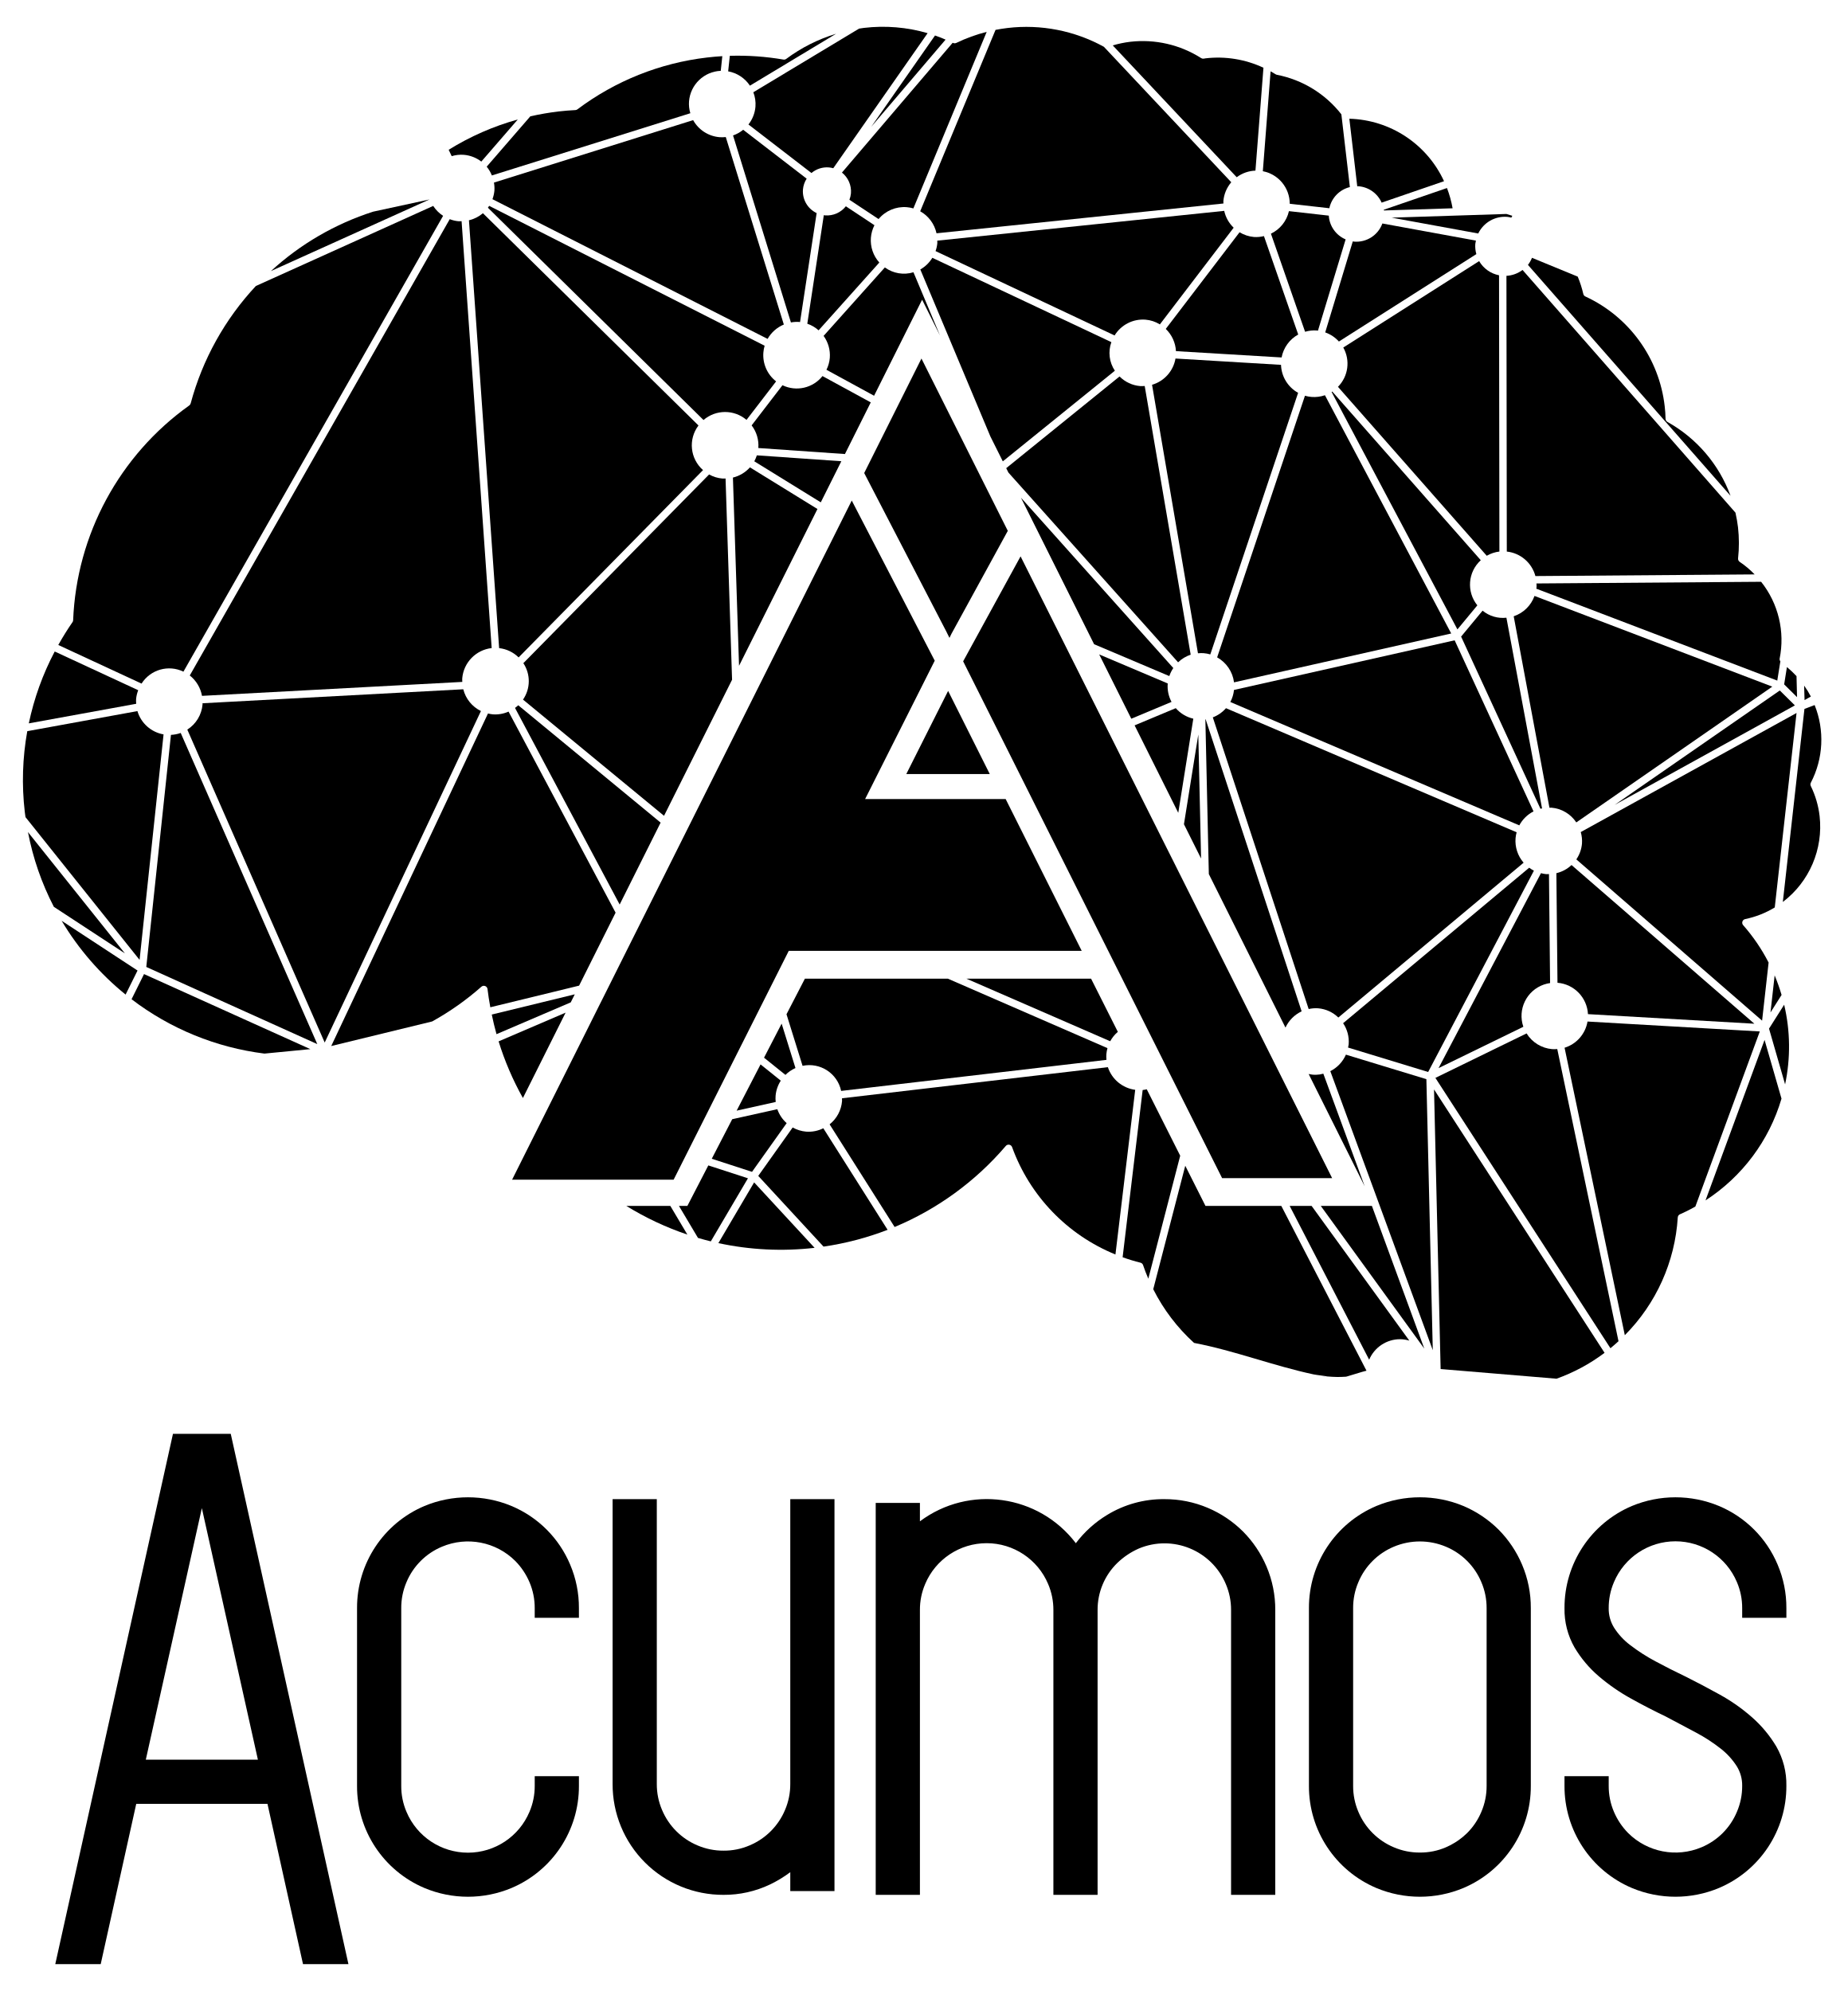
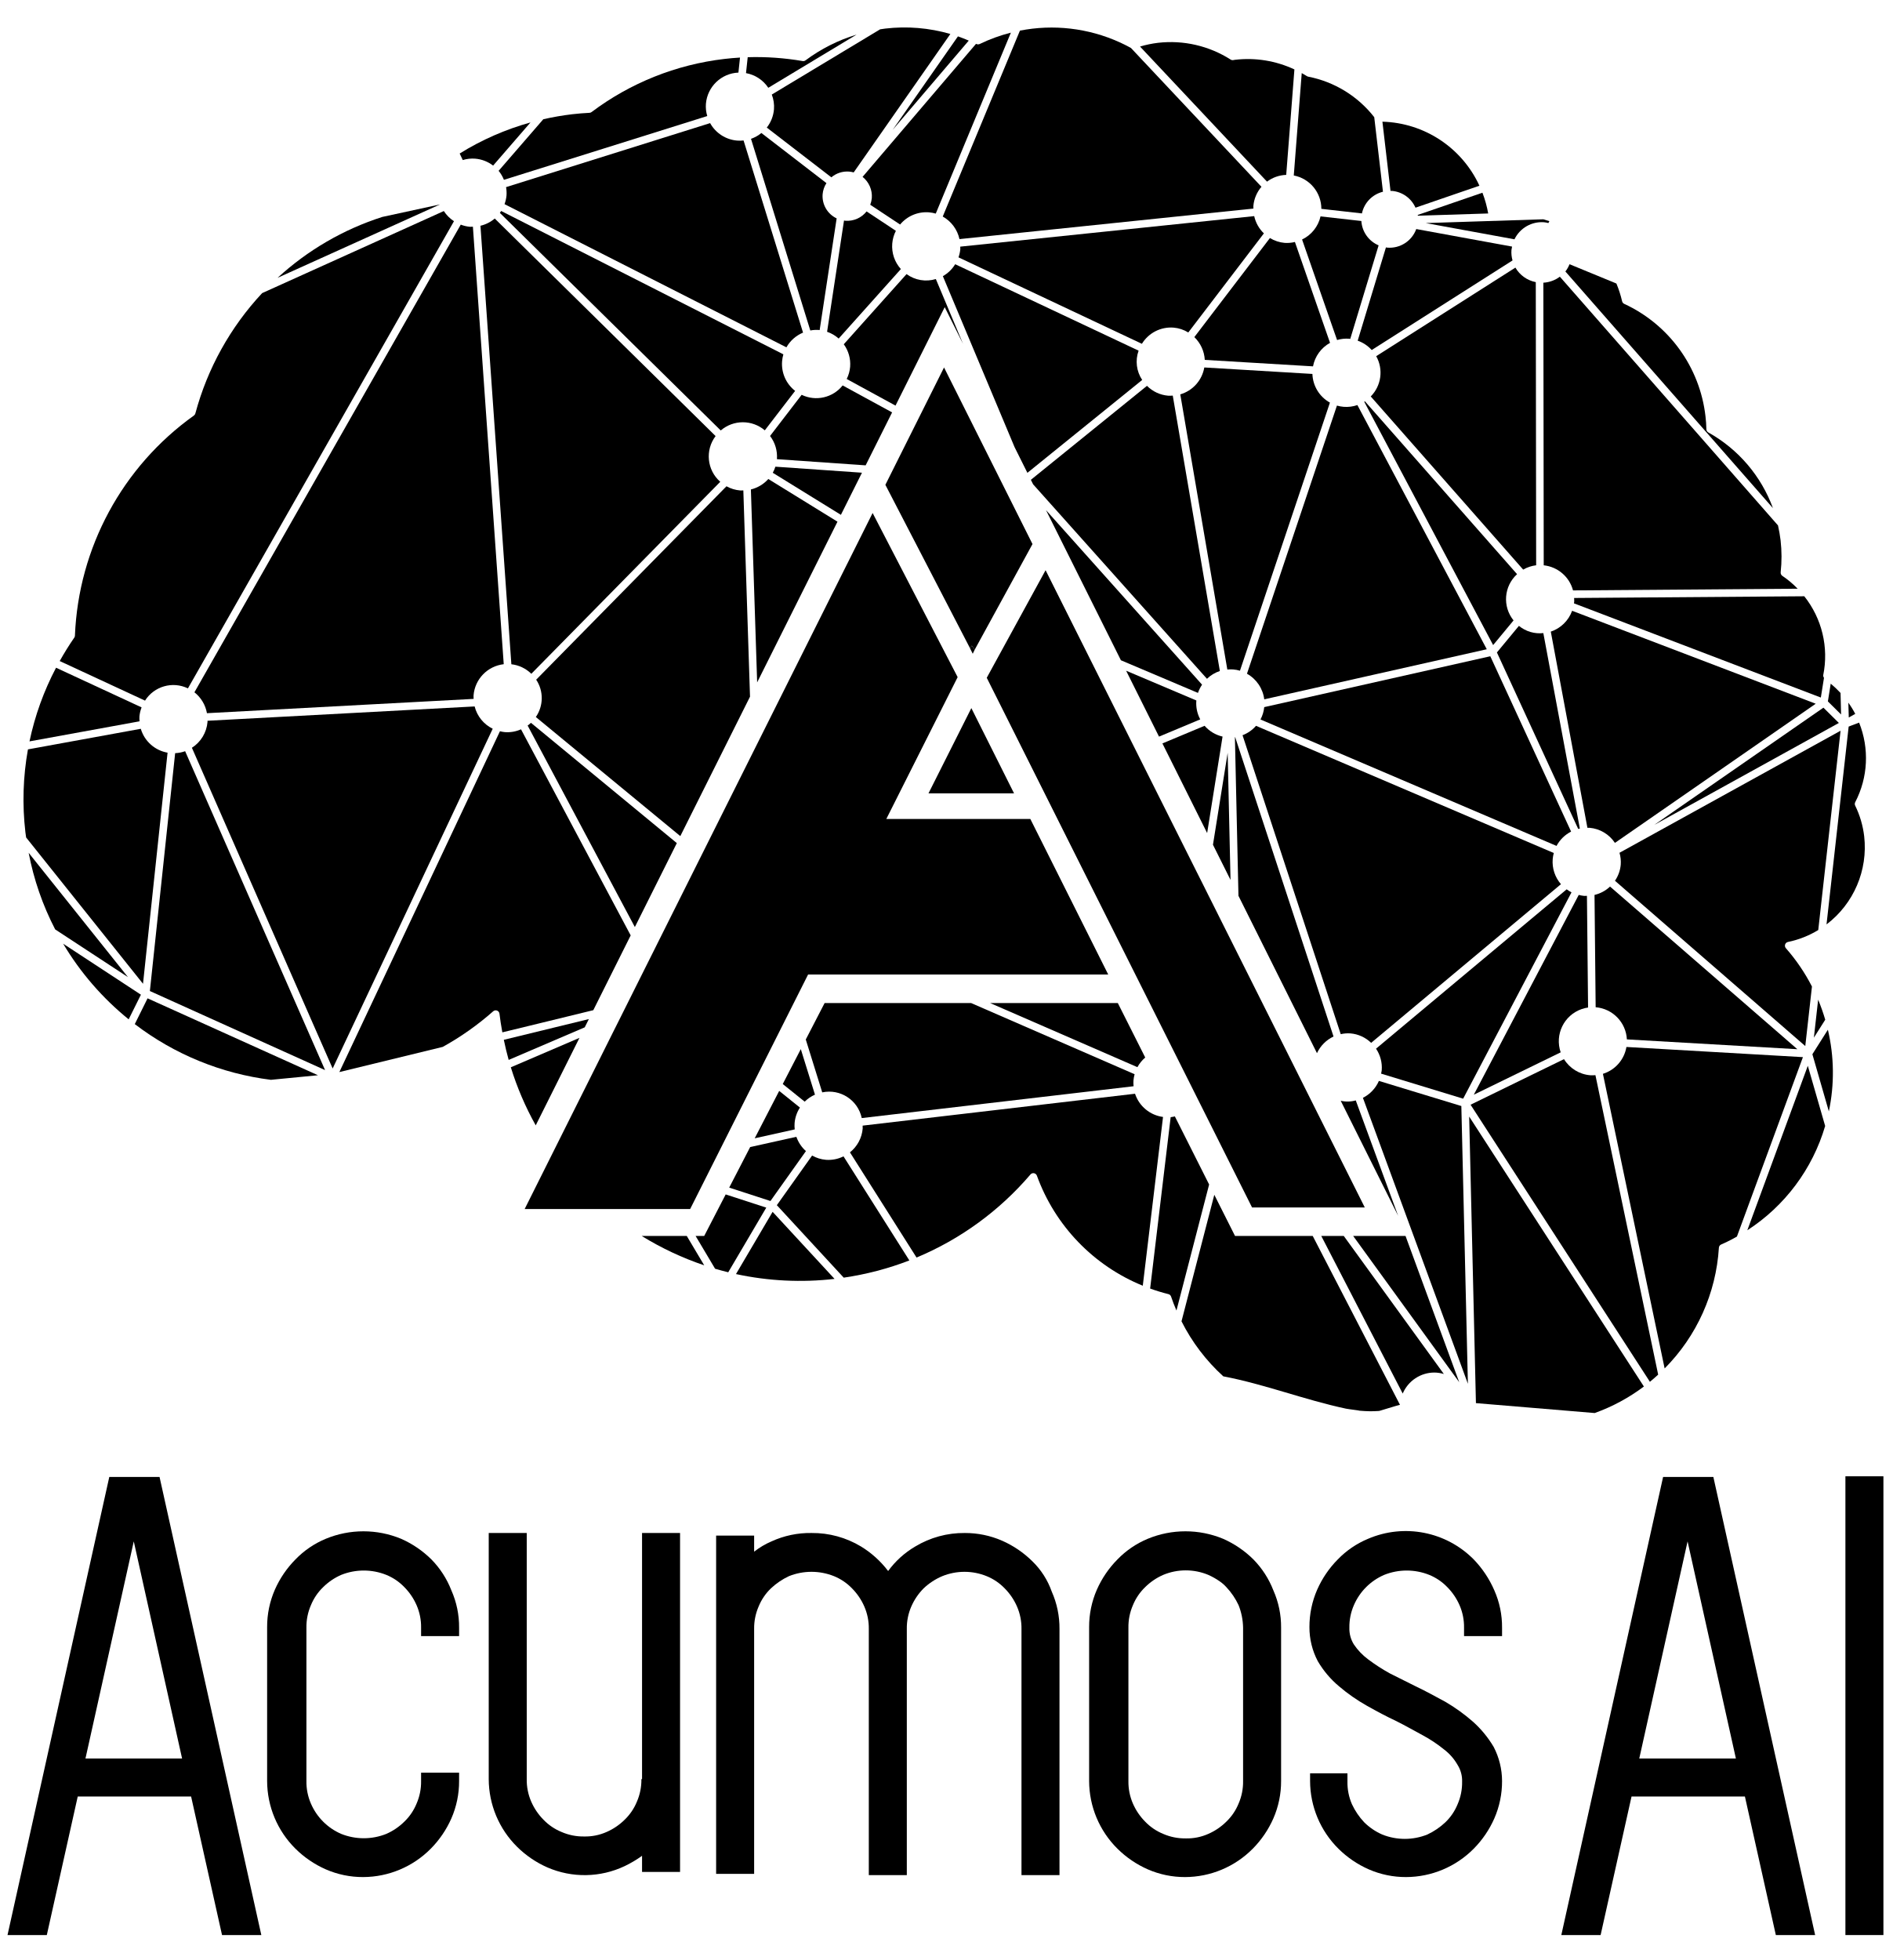
- <svg xmlns="http://www.w3.org/2000/svg" xmlns:xlink="http://www.w3.org/1999/xlink" id="Layer_1" data-name="Layer 1" viewBox="0 0 504 543.198">
+ <svg xmlns="http://www.w3.org/2000/svg" id="Layer_1" data-name="Layer 1" viewBox="0 0 504 521.75">
  <defs>
-     <style>.cls-1{fill:none;}.cls-2{fill:url(#linear-gradient);}.cls-3{fill:url(#linear-gradient-2);}</style>
-     <linearGradient id="linear-gradient" x1="92.374" y1="38.74" x2="541.959" y2="205.099" gradientTransform="matrix(1, 0, 0, -1, 0, 513.7006)" gradientUnits="userSpaceOnUse">
-       <stop offset="0" stop-color="#65318f" />
-       <stop offset="0.211" stop-color="#633592" />
-       <stop offset="0.436" stop-color="#5c4299" />
-       <stop offset="0.666" stop-color="#5257a6" />
-       <stop offset="0.814" stop-color="#4969b1" />
-     </linearGradient>
-     <linearGradient id="linear-gradient-2" x1="97.89" y1="23.833" x2="547.474" y2="190.193" xlink:href="#linear-gradient" />
+     <style>.cls-1{fill:none;}</style>
  </defs>
-   <path class="cls-1" d="M400.076,500.215a18.025,18.025,0,0,1-2.215,1.841A18.032,18.032,0,0,0,400.076,500.215Z" />
-   <polygon class="cls-1" points="39.894 479.542 39.774 480.082 70.348 480.082 70.228 479.542 39.894 479.542" />
-   <path class="cls-1" d="M387.307,505.423h0a17.514,17.514,0,0,0,7.104-1.433,17.987,17.987,0,0,0,2.501-1.31,17.992,17.992,0,0,1-2.501,1.31A17.514,17.514,0,0,1,387.307,505.423Z" />
-   <path class="cls-1" d="M400.197,425.86a17.986,17.986,0,0,1,3.879,5.786,17.787,17.787,0,0,1,1.436,7.105v48.466a17.747,17.747,0,0,1-1.436,7.104,18.033,18.033,0,0,1-3.881,5.786,18.031,18.031,0,0,0,3.881-5.786,17.747,17.747,0,0,0,1.436-7.104V438.752a17.787,17.787,0,0,0-1.436-7.105A17.986,17.986,0,0,0,400.197,425.86Z" />
-   <path d="M55.924,391.192H47.18L15.079,535.862H27.471l9.692-43.723H72.96l9.692,43.723H95.043L62.942,391.192Zm-16.15,88.89.12-.54,15.166-68.083L70.228,479.542l.12.54Z" />
-   <path d="M145.858,487.217a17.779,17.779,0,0,1-1.433,7.104,18.196,18.196,0,0,1-33.544.001,17.784,17.784,0,0,1-1.432-7.105V438.752a17.8,17.8,0,0,1,1.431-7.101,18.029,18.029,0,0,1,9.669-9.668,18.277,18.277,0,0,1,19.993,3.88,18.604,18.604,0,0,1,3.881,5.784,17.819,17.819,0,0,1,1.434,7.105V441.377h12.057v-2.625a29.922,29.922,0,0,0-2.378-11.861,29.874,29.874,0,0,0-16.024-16.023,30.918,30.918,0,0,0-23.719,0,30.131,30.131,0,0,0-18.401,27.884v48.466a30.127,30.127,0,0,0,18.4,27.884,30.743,30.743,0,0,0,23.723,0,30.127,30.127,0,0,0,18.4-27.884V484.592H145.858Z" />
-   <path d="M215.568,486.702a17.781,17.781,0,0,1-1.433,7.104,18.043,18.043,0,0,1-9.667,9.669,17.537,17.537,0,0,1-7.105,1.433,17.739,17.739,0,0,1-7.103-1.432,18.048,18.048,0,0,1-9.669-9.669,17.785,17.785,0,0,1-1.432-7.105V409.006H167.102v77.696A30.141,30.141,0,0,0,197.363,516.966a29.112,29.112,0,0,0,12.689-2.838,33.116,33.116,0,0,0,5.516-3.346v5.15h12.057V409.006H215.568Z" />
-   <path d="M339.047,417.819a30.395,30.395,0,0,0-9.588-6.435,29.983,29.983,0,0,0-11.86-2.377,29.4,29.4,0,0,0-15.603,4.306,30.407,30.407,0,0,0-8.533,7.715,30.497,30.497,0,0,0-42.533-5.971V410.038H238.872V516.965h12.058V439.268a17.782,17.782,0,0,1,1.431-7.104,18.193,18.193,0,0,1,33.541-.003,17.84,17.84,0,0,1,1.436,7.107v77.697h12.057V439.268a17.799,17.799,0,0,1,5.389-12.86,20.129,20.129,0,0,1,5.84-3.921,18.144,18.144,0,0,1,23.745,9.675,17.787,17.787,0,0,1,1.436,7.105v77.697H347.861V439.268a29.891,29.891,0,0,0-2.379-11.861A30.317,30.317,0,0,0,339.047,417.819Z" />
-   <path d="M408.757,417.301a30.459,30.459,0,0,0-9.591-6.434,30.918,30.918,0,0,0-23.719,0,30.14,30.14,0,0,0-18.402,27.884v48.466a30.134,30.134,0,0,0,18.4,27.884,30.747,30.747,0,0,0,23.724,0,30.131,30.131,0,0,0,18.4-27.884V438.752a29.892,29.892,0,0,0-2.379-11.861A30.46,30.46,0,0,0,408.757,417.301Zm-3.246,21.451v48.465a17.747,17.747,0,0,1-1.436,7.104,18.031,18.031,0,0,1-3.881,5.786c-.038.038-.08.07-.118.108a18.032,18.032,0,0,1-2.215,1.841c-.309.219-.627.425-.951.625a17.987,17.987,0,0,1-2.501,1.31,17.514,17.514,0,0,1-7.104,1.433h0a17.712,17.712,0,0,1-7.104-1.433,18.055,18.055,0,0,1-9.668-9.668,17.773,17.773,0,0,1-1.433-7.105V438.752a17.81,17.81,0,0,1,1.431-7.101,18.012,18.012,0,0,1,9.67-9.669,18.324,18.324,0,0,1,14.208,0,17.989,17.989,0,0,1,9.665,9.665,17.787,17.787,0,0,1,1.436,7.105Z" />
-   <path d="M484.54,476.502a33.32,33.32,0,0,0-6.601-7.951,49.463,49.463,0,0,0-8.824-6.214c-3.102-1.72-6.222-3.367-9.273-4.895l-.049-.023c-2.846-1.356-5.617-2.76-8.237-4.17a49.843,49.843,0,0,1-6.855-4.405,18.293,18.293,0,0,1-4.427-4.777,9.751,9.751,0,0,1-1.461-5.316,17.794,17.794,0,0,1,1.433-7.104,18.195,18.195,0,0,1,33.541-.003,17.8,17.8,0,0,1,1.436,7.107v2.625h12.057v-2.625a29.911,29.911,0,0,0-2.382-11.86,29.882,29.882,0,0,0-16.023-16.026,30.947,30.947,0,0,0-23.717.001,30.14,30.14,0,0,0-18.402,27.884,20.799,20.799,0,0,0,2.736,10.719,31.568,31.568,0,0,0,6.632,7.874,52.768,52.768,0,0,0,8.791,6.079c3.156,1.755,6.36,3.411,9.437,4.875q4.315,2.267,8.329,4.424a44.831,44.831,0,0,1,6.719,4.378,19.207,19.207,0,0,1,4.361,4.801,9.819,9.819,0,0,1,1.461,5.317,17.747,17.747,0,0,1-1.436,7.104,17.983,17.983,0,0,1-9.665,9.668,18.291,18.291,0,0,1-19.994-3.876,18.584,18.584,0,0,1-3.881-5.79,17.774,17.774,0,0,1-1.433-7.105v-2.625H426.754V487.216a30.14,30.14,0,0,0,18.4,27.884,30.746,30.746,0,0,0,23.724,0A30.147,30.147,0,0,0,487.278,487.216,20.789,20.789,0,0,0,484.54,476.502Z" />
-   <path class="cls-2" d="M362.015,375.529c-.541-.038-1.084-.045-1.626-.086A13.638,13.638,0,0,0,362.015,375.529Z" />
-   <polygon class="cls-3" points="418.258 375.621 424.586 376.149 392.966 373.511 418.258 375.621" />
+   <polygon class="cls-1" points="22.754 468.114 48.481 468.114 48.367 467.599 22.868 467.599 22.754 468.114" />
+   <path class="cls-1" d="M326.511,422.49a10.097,10.097,0,0,0-1.8-1.567,8.957,8.957,0,0,1,1.628,1.567,15.838,15.838,0,0,1,3.259,4.802,14.449,14.449,0,0,1,1.201,6.003V474.117a14.449,14.449,0,0,1-1.201,6.003,15.839,15.839,0,0,1-3.259,4.802,15.026,15.026,0,0,1-10.718,4.456c.028 0.0.056.004.084.004a13.921,13.921,0,0,0,6.003-1.201,15.84,15.84,0,0,0,4.802-3.259,13.98,13.98,0,0,0,3.259-4.802,14.45,14.45,0,0,0,1.201-6.003V433.296a17.011,17.011,0,0,0-1.201-6.003A18.273,18.273,0,0,0,326.511,422.49Z" />
+   <polygon class="cls-1" points="436.454 468.114 462.182 468.114 449.318 410.312 436.454 468.114" />
  <polygon points="313.765 282.308 315.581 285.932 317.052 288.87 317.868 290.501 321.683 298.112 326.47 307.671 333.358 321.421 336.441 321.421 338.587 321.421 351.701 321.421 353.553 321.421 363.37 321.421 358.413 311.521 350.62 295.97 348.951 292.634 345.945 286.632 342.235 279.222 324.906 244.647 323.02 240.874 321.629 238.105 320.295 235.431 318.351 231.565 278.387 151.789 264.595 177 262.724 180.425 262.852 180.684 264.019 183.019 265.225 185.417 278.132 211.182 279.734 214.383 281.064 217.037 281.339 217.584 281.841 218.591 302.08 258.987 303.03 260.88 303.682 262.188 304.363 263.54 305.288 265.389 313.765 282.308" />
-   <polygon points="258.992 174.03 259.523 172.933 274.902 144.827 272.689 140.414 269.411 133.871 251.35 97.819 249.626 101.269 247.768 104.982 247.352 105.813 246.332 107.857 239.367 121.783 235.731 129.058 258.244 172.511 258.238 172.52 258.992 174.03" />
+   <polygon points="272.689 140.414 269.411 133.871 251.35 97.819 249.626 101.269 247.768 104.982 247.352 105.813 246.332 107.857 239.367 121.783 235.731 129.058 258.244 172.511 258.756 171.877 259.523 172.933 274.902 144.827 272.689 140.414" />
+   <polygon points="258.244 172.511 258.238 172.52 258.992 174.03 259.523 172.933 259.405 173.15 259.523 172.933 258.756 171.877 258.244 172.511" />
  <path d="M37.154,192.011a8.254,8.254,0,0,1-.03-1.293,8.767,8.767,0,0,1,.575-2.411L14.924,177.747a75.162,75.162,0,0,0-7.068,19.607L29.875,193.341Z" />
-   <path d="M34.07,260.108,8.537,228.156l-.907-1.141a74.841,74.841,0,0,0,7.06,20.393l3.129,2.049Z" />
-   <path d="M16.813,251.21a75.917,75.917,0,0,0,17.446,20.137l.968-1.95,2.29-4.611Z" />
-   <polygon points="269.987 211.185 258.622 188.497 247.212 211.185 269.987 211.185" />
-   <path d="M420.632,220.56l-9.721-52.031A8.703,8.703,0,0,1,404.411,166.606l-5.858,7.074,13.069,28.369,8.571,18.602C420.337,220.621,420.481,220.59,420.632,220.56Z" />
+   <path d="M8.537,228.156l-.907-1.141a74.841,74.841,0,0,0,7.06,20.393l3.129,2.049,16.251,10.651Z" />
+   <path d="M34.259,271.347l.968-1.95,2.29-4.611L16.813,251.21A75.917,75.917,0,0,0,34.259,271.347Z" />
+   <polygon points="247.212 211.185 269.987 211.185 258.622 188.497 247.212 211.185" />
+   <path d="M404.411,166.606l-5.858,7.074,13.069,28.369,8.571,18.602c.144-.03.288-.06.439-.091l-9.721-52.031A8.703,8.703,0,0,1,404.411,166.606Z" />
  <path d="M237.657,34.588l20.273-23.779c-.983-.427-1.935-.794-2.88-1.126L244.491,24.8Z" />
-   <path d="M194.151,316.14l10.981,3.569,2.562-3.606,6.886-9.682a9.095,9.095,0,0,1-2.547-3.803l-12.303,2.732Z" />
+   <path d="M207.694,316.102l6.886-9.682a9.095,9.095,0,0,1-2.547-3.803l-12.303,2.732-5.58,10.79,10.981,3.569Z" />
  <path d="M377.509,57.423l7.106-.227,11.617-.37a30.028,30.028,0,0,0-1.534-5.526l-17.234,5.922C377.471,57.295,377.502,57.355,377.509,57.423Z" />
  <path d="M101.782,57.749A75.108,75.108,0,0,0,73.905,73.955l43.259-19.54Z" />
  <path d="M397.494,62.654l5.73,1.05a8.072,8.072,0,0,1,7.906-4.539,8.52,8.52,0,0,1,1.127.208l.264-.499c-.536-.181-1.073-.351-1.617-.498l-31.301,1.006Z" />
  <path d="M204.558,23.371,228.065,9.214a43.905,43.905,0,0,0-13.591,6.849,1.008,1.008,0,0,1-.779.189,73.072,73.072,0,0,0-14.618-1.024l-.453,4.236A9.034,9.034,0,0,1,204.558,23.371Z" />
-   <path d="M156.781,271.279l-22.64,5.518c.371,1.814.809,3.605,1.293,5.351l20.25-8.674Z" />
+   <path d="M155.683,273.475l1.098-2.196-22.64,5.518c.371,1.814.809,3.605,1.293,5.351Z" />
  <path d="M238.526,61.445l-5.358-3.553-2.442-1.61a6.566,6.566,0,0,1-5.684,2.479c-.114-.008-.22-.046-.325-.057l-4.505,29.615a9.028,9.028,0,0,1,3.084,1.803l13.281-14.834,3.28-3.662a9.041,9.041,0,0,1-2.298-6.78A9.159,9.159,0,0,1,238.526,61.445Z" />
  <path d="M220.038,48.746,202.721,35.405a8.988,8.988,0,0,1-2.767,1.55l6.485,20.949,9.305,30.069a8.807,8.807,0,0,1,2.282-.136c.068.004.136.03.205.038l4.527-29.74a6.557,6.557,0,0,1-3.734-6.44A6.458,6.458,0,0,1,220.038,48.746Z" />
  <path d="M421.131,268.611a9.06,9.06,0,0,1,1.693-.408v-0l-.136-13.568-.166-16.167c-.265,0-.522.037-.793.015a8.522,8.522,0,0,1-1.391-.257l-18.345,34.929-9.592,18.255,23.13-11.277A9.058,9.058,0,0,1,421.131,268.611Z" />
  <path d="M363.404,106.823c-.06.042-.113.088-.173.126l21.709,40.979,12.608,23.791,5.434-6.564a8.999,8.999,0,0,1,.937-12.313Z" />
-   <path d="M321.93,315.31l-9.122-18.123a8.924,8.924,0,0,1-1.12.2l-5.465,45.624a49.444,49.444,0,0,0,4.861,1.481.999.999,0,0,1,.718.658c.401,1.201.877,2.434,1.429,3.711l5.669-21.867Z" />
+   <path d="M311.083,344.493a.999.999,0,0,1,.718.658c.401,1.201.877,2.434,1.429,3.711l5.669-21.867,3.031-11.685-9.122-18.123a8.924,8.924,0,0,1-1.12.2l-5.465,45.624A49.444,49.444,0,0,0,311.083,344.493Z" />
  <path d="M482.946,276.223l1.594-2.517,1.429-2.26a51.981,51.981,0,0,0-1.889-5.337Z" />
  <path d="M342.036,64.657a9.037,9.037,0,0,1-3.916-1.293L323.812,82.11,317.991,89.737a9.082,9.082,0,0,1,2.782,6.062L347.599,97.405l1.988.118a9.084,9.084,0,0,1,4.535-6.258l-2.532-7.256-6.818-19.593A8.89,8.89,0,0,1,342.036,64.657Z" />
-   <path d="M367.131,287.735a9.113,9.113,0,0,1-4.256,4.505l2.403,6.539,25.549,69.586-1.746-73.939Z" />
-   <path d="M309.654,297.334a9.106,9.106,0,0,1-7.453-6.183l-36.683,4.294-35.843,4.195c0,.257.03.506.015.771a9.066,9.066,0,0,1-3.393,6.342l17.733,28.005a80.883,80.883,0,0,0,30.325-22.11.974.974,0,0,1,.847-.347.391.391,0,0,1,.098.008,1.011,1.011,0,0,1,.771.65,50.039,50.039,0,0,0,28.194,29.297l2.963-24.679Z" />
-   <path d="M367.713,285.8l5.623,1.716,16.229,4.951L395.892,280.418l22.518-42.873a9.373,9.373,0,0,1-1.285-.809l-9.449,7.892-41.309,34.528a9.006,9.006,0,0,1,1.52,5.722C367.857,285.195,367.774,285.49,367.713,285.8Z" />
-   <path d="M180.202,224.432l-38.836-32.02a8.098,8.098,0,0,1-.884.725L169.029,246.781Z" />
+   <path d="M389.082,294.425l-21.95-6.69a9.113,9.113,0,0,1-4.256,4.505l2.403,6.539,25.549,69.586Z" />
+   <path d="M307.228,317.577l2.427-20.243a9.106,9.106,0,0,1-7.453-6.183l-36.683,4.294-35.843,4.195c0,.257.03.506.015.771a9.066,9.066,0,0,1-3.393,6.342l17.733,28.005a80.883,80.883,0,0,0,30.325-22.11.974.974,0,0,1,.847-.347.391.391,0,0,1,.098.008,1.011,1.011,0,0,1,.771.65,50.039,50.039,0,0,0,28.194,29.297Z" />
+   <path d="M418.41,237.545a9.373,9.373,0,0,1-1.285-.809l-9.449,7.892-41.309,34.528a9.006,9.006,0,0,1,1.52,5.722c-.03.317-.113.612-.174.922l5.623,1.716,16.229,4.951L395.892,280.418Z" />
+   <path d="M140.483,193.137,169.029,246.781l11.174-22.349-38.836-32.02A8.098,8.098,0,0,1,140.483,193.137Z" />
  <path d="M154.282,276.277l-18.275,7.837a80.231,80.231,0,0,0,6.629,15.456Z" />
  <path d="M465.221,327.501a49.813,49.813,0,0,0,20.727-27.763l-4.619-16.025Z" />
-   <path d="M157.966,268.908l9.953-19.908-1.594-2.997-27.605-51.861a8.881,8.881,0,0,1-4.308.748,8.048,8.048,0,0,1-1.3-.234l-42.76,90.728,27.529-6.704a75.227,75.227,0,0,0,13.432-9.479,1.012,1.012,0,0,1,1.67.643c.181,1.526.431,3.159.763,4.966l9.358-2.275Z" />
+   <path d="M131.314,269.201a1.012,1.012,0,0,1,1.67.643c.181,1.526.431,3.159.763,4.966l9.358-2.275,14.861-3.626,9.953-19.908-1.594-2.997-27.605-51.861a8.881,8.881,0,0,1-4.308.748,8.048,8.048,0,0,1-1.3-.234l-42.76,90.728,27.529-6.704A75.227,75.227,0,0,0,131.314,269.201Z" />
  <polygon points="474.767 200.642 489.598 192.449 485.486 188.381 477.527 193.894 440.422 219.602 474.767 200.642" />
-   <path d="M414.426,225.179a9.105,9.105,0,0,1,3.878-3.81l-21.512-46.675-60.19,13.541a8.956,8.956,0,0,1-.998,3.292l37.575,16.04Z" />
-   <path d="M219.886,308.741a9.104,9.104,0,0,1-3.666-1.134l-4.021,5.661-5.367,7.551,17.809,19.29a81.168,81.168,0,0,0,17.476-4.58l-17.536-27.711A8.948,8.948,0,0,1,219.886,308.741Z" />
-   <path d="M200.703,331.092l-4.747,8.064a80.689,80.689,0,0,0,26.245,1.286l-16.493-17.854Z" />
-   <path d="M194.187,318.272l-.975-.317-5.715,11.051h-2.295l5.19,8.73q1.734.51,3.499.944l10.129-17.211Z" />
-   <path d="M126.37,188.054,55.243,191.867c-.008.105.015.211.007.318a9.044,9.044,0,0,1-4.157,6.871L83.323,272.496l5.246,11.935,42.617-90.44A9.071,9.071,0,0,1,126.37,188.054Z" />
+   <path d="M418.304,221.369l-21.512-46.675-60.19,13.541a8.956,8.956,0,0,1-.998,3.292l37.575,16.04L414.426,225.179A9.105,9.105,0,0,1,418.304,221.369Z" />
+   <path d="M242.117,335.529l-17.536-27.711a8.948,8.948,0,0,1-4.694.923,9.104,9.104,0,0,1-3.666-1.134l-4.021,5.661-5.367,7.551,17.809,19.29A81.168,81.168,0,0,0,242.117,335.529Z" />
+   <path d="M195.955,339.156a80.689,80.689,0,0,0,26.245,1.286l-16.493-17.854-5.004,8.504Z" />
+   <path d="M204.021,321.469l-9.834-3.197-.975-.317-5.715,11.051h-2.295l5.19,8.73q1.734.51,3.499.944Z" />
+   <path d="M131.185,193.991a9.071,9.071,0,0,1-4.815-5.937L55.243,191.867c-.008.105.015.211.007.318a9.044,9.044,0,0,1-4.157,6.871L83.323,272.496l5.246,11.935Z" />
  <path d="M362.46,58.83,351.591,57.605a9.047,9.047,0,0,1-4.913,6.153L354.939,87.492l1.058,3.023a8.912,8.912,0,0,1,3.212-.348c.106.008.197.045.295.053l7.552-24.906A7.554,7.554,0,0,1,362.46,58.83Z" />
-   <path d="M213.213,279.274l-4.805,9.292,5.839,4.694a9.068,9.068,0,0,1,2.736-1.868Z" />
+   <path d="M216.984,291.393l-3.771-12.119-4.805,9.292,5.839,4.694A9.068,9.068,0,0,1,216.984,291.393Z" />
  <path d="M241.368,72.964,225.987,90.152l-1.33,1.489a9.014,9.014,0,0,1,1.693,5.987,8.878,8.878,0,0,1-.915,3.258l3.545,1.935,9.448,5.151,13.103-26.209,4.88,9.779-4.967-11.843-2.276-5.417A8.825,8.825,0,0,1,241.368,72.964Z" />
  <path d="M251.037,73.516l19.102,45.532,3.404,6.821L296.737,107.107l7.369-5.964a8.703,8.703,0,0,1-.952-7.797l-31.195-14.702-17.642-8.31A9.031,9.031,0,0,1,251.037,73.516Z" />
-   <path d="M429.974,224.377l29.343-20.325,24.12-16.72L418.576,162.588a9.105,9.105,0,0,1-5.677,5.552l9.75,52.224c.189.008.363-.022.552-.008A9.038,9.038,0,0,1,429.974,224.377Z" />
-   <path d="M329.74,238.468l20.904,41.884A9.15,9.15,0,0,1,355.052,275.92L328.869,196.244c-.022,0-.045.015-.075.015Z" />
+   <path d="M412.899,168.14l9.75,52.224c.189.008.363-.022.552-.008a9.038,9.038,0,0,1,6.773,4.021l29.343-20.325,24.12-16.72L418.576,162.588A9.105,9.105,0,0,1,412.899,168.14Z" />
+   <path d="M350.644,280.352A9.15,9.15,0,0,1,355.052,275.92L328.869,196.244c-.022,0-.045.015-.075.015L329.74,238.468Z" />
  <path d="M199.691,185.452l-1.142-35.242-.635-19.668c-.287.004-.567.038-.855.015a8.933,8.933,0,0,1-3.635-1.111L142.757,180.93a8.852,8.852,0,0,1-.091,9.939l14.021,11.558L181.131,222.574Z" />
-   <path d="M480.028,281.408l-46.993-2.706a9.064,9.064,0,0,1-6.259,7.15l6.947,33.146,9.486,45.277a49.951,49.951,0,0,0,14.445-32.133,1.003,1.003,0,0,1,.59-.854l.317-.136c.454-.212.914-.423,1.368-.642.855-.417,1.701-.862,2.525-1.338l3.348-9.108Z" />
-   <path d="M493.937,214.445a1.007,1.007,0,0,1,.015-.906,25.391,25.391,0,0,0,1.035-21.18l-2.139.809-.642.249-5.896,52.662a25.785,25.785,0,0,0,10.03-23.455A25.247,25.247,0,0,0,493.937,214.445Z" />
-   <path d="M423.391,286.231a9.078,9.078,0,0,1-6.976-4.287l-9.289,4.528-15.587,7.604L400.692,308.219l38.595,59.615c.756-.62,1.489-1.255,2.2-1.912l-16.705-79.715A9.549,9.549,0,0,1,423.391,286.231Z" />
+   <path d="M457.655,332.142a1.003,1.003,0,0,1,.59-.854l.317-.136c.454-.212.914-.423,1.368-.642.855-.417,1.701-.862,2.525-1.338l3.348-9.108L480.028,281.408l-46.993-2.706a9.064,9.064,0,0,1-6.259,7.15l6.947,33.146,9.486,45.277A49.951,49.951,0,0,0,457.655,332.142Z" />
+   <path d="M496.34,222.624a25.247,25.247,0,0,0-2.403-8.179,1.007,1.007,0,0,1,.015-.906,25.391,25.391,0,0,0,1.035-21.18l-2.139.809-.642.249-5.896,52.662A25.785,25.785,0,0,0,496.34,222.624Z" />
+   <path d="M441.486,365.923l-16.705-79.715a9.549,9.549,0,0,1-1.391.023,9.078,9.078,0,0,1-6.976-4.287l-9.289,4.528-15.587,7.604L400.692,308.219l38.595,59.615C440.043,367.215,440.776,366.58,441.486,365.923Z" />
  <path d="M302.088,285.958,258.553,267.008H219.556l-5.019,9.706,4.382,14.074a8.871,8.871,0,0,1,10.521,6.835l.001.006,63.108-7.385,9.267-1.088a8.569,8.569,0,0,1-.03-1.535A9.214,9.214,0,0,1,302.088,285.958Z" />
-   <path d="M201.592,181.649l21.387-42.778-3.629-2.24L204.565,127.508a9.095,9.095,0,0,1-4.641,2.786L201.103,166.64Z" />
+   <path d="M199.924,130.294,201.103,166.64l.489,15.009,21.387-42.778-3.629-2.24L204.565,127.508A9.095,9.095,0,0,1,199.924,130.294Z" />
  <path d="M319.564,191.497a9.004,9.004,0,0,1-1.043-4.966c0-.022.015-.042.015-.064l-18.704-7.922,8.755,17.541Z" />
  <path d="M402.589,65.64l-25.511-4.667a7.57,7.57,0,0,1-7.702,4.951c-.128-.012-.241-.05-.37-.068l-7.521,24.834a9.024,9.024,0,0,1,3.734,2.487L386.988,79.329l15.723-10a7.969,7.969,0,0,1-.288-2.759A7.739,7.739,0,0,1,402.589,65.64Z" />
  <path d="M482.546,280.637l4.384,15.208a49.72,49.72,0,0,0-.257-21.731Z" />
  <path d="M490.051,194.52l-58.86,32.488a9.068,9.068,0,0,1,.333,3.152,8.972,8.972,0,0,1-1.542,4.301l34.347,29.819,16.327,14.181.68-6.077,1.096-9.774a50.124,50.124,0,0,0-6.947-10.205,1.01,1.01,0,0,1,.56-1.655,25.383,25.383,0,0,0,8.065-3.175l2.933-26.229Z" />
  <path d="M351.81,55.594,362.611,56.811a7.559,7.559,0,0,1,5.601-5.771L365.891,31.194a29.439,29.439,0,0,0-17.589-10.79,1.063,1.063,0,0,1-.348-.14c-.446-.279-.906-.551-1.368-.805l-2.117,27.253A9.038,9.038,0,0,1,351.81,55.594Z" />
-   <path d="M360.971,292.928a7.959,7.959,0,0,1-4.005.091l15.285,30.625Z" />
+   <path d="M356.966,293.018l15.285,30.625-11.279-30.716A7.959,7.959,0,0,1,356.966,293.018Z" />
  <path d="M337.342,48.353a9.019,9.019,0,0,1,5.11-1.799l1.013-12.986,1.171-15.087a29.229,29.229,0,0,0-15.828-2.563c-.008,0-.468.076-.492.084a.965.965,0,0,1-.672-.152,29.672,29.672,0,0,0-19.328-4.452,29.217,29.217,0,0,0-4.784.991l11.64,12.381Z" />
  <path d="M370.608,50.817a7.556,7.556,0,0,1,6.266,4.468l7.211-2.476,9.811-3.371a29.31,29.31,0,0,0-25.828-17.045l2.154,18.432C370.351,50.829,370.48,50.806,370.608,50.817Z" />
  <path d="M251.006,57.642a9.105,9.105,0,0,1,4.452,6.006l20.394-2.12,57.87-6.009c0-.219-.03-.434-.016-.657a9.035,9.035,0,0,1,2.154-5.14L301.113,12.767a43.823,43.823,0,0,0-26.259-5.133c-1.066.125-2.177.303-3.296.514L252.737,53.47Z" />
  <path d="M232.117,52.752a6.697,6.697,0,0,1-.416,1.754l7.952,5.261a9.057,9.057,0,0,1,7.695-3.243,9.296,9.296,0,0,1,1.799.333l15.692-37.794,4.308-10.371a43.728,43.728,0,0,0-8.3,3.02,1.04,1.04,0,0,1-.884,0,1.018,1.018,0,0,0-.098-.046L229.66,47.083A6.585,6.585,0,0,1,232.117,52.752Z" />
  <path d="M492.236,190.997l1.723-.96a24.172,24.172,0,0,0-1.837-2.985l.016.552Z" />
  <path d="M419.105,159.183a8.012,8.012,0,0,1,.023,1.05c-.008.129-.053.25-.068.375l1.171.446,64.567,24.63.098-.623.741-4.626a1.023,1.023,0,0,1-.204-.699,25.545,25.545,0,0,0-5.042-21.01l-60.379.45Z" />
  <path d="M206.07,29.094a9.059,9.059,0,0,1-1.913,4.868L221.345,47.204a6.547,6.547,0,0,1,4.755-1.527,6.464,6.464,0,0,1,1.194.22L253.032,9.047a43.806,43.806,0,0,0-17.34-1.44c-.362.042-.71.102-1.058.155l-.302.045-28.844,17.362A8.969,8.969,0,0,1,206.07,29.094Z" />
  <path d="M490.112,187.12l-.068-2.653a27.39,27.39,0,0,0-2.615-2.475l-.756,4.724,3.515,3.481Z" />
  <path d="M472.047,135.268a38.046,38.046,0,0,0-17.204-20.148,1.036,1.036,0,0,1-.522-.858c-.022-1.134-.098-2.279-.234-3.424a37.668,37.668,0,0,0-21.641-29.951,1.012,1.012,0,0,1-.56-.688,29.581,29.581,0,0,0-1.519-4.724l-.181-.076-12.298-5.064a7.948,7.948,0,0,1-1.104,1.935L438.712,97.273Z" />
  <path d="M410.995,132.943l.022,17.54a9.068,9.068,0,0,1,7.801,6.682l59.805-.45a25.072,25.072,0,0,0-4.075-3.42,1.03,1.03,0,0,1-.446-.953,38.235,38.235,0,0,0-.022-8.519c-.152-1.258-.379-2.555-.688-3.953l-4.399-5.02L415.311,73.652a8.028,8.028,0,0,1-4.392,1.602Z" />
-   <path d="M141.465,179.361l50.303-51.108a8.971,8.971,0,0,1-1.239-12.17L131.729,58.172a9.064,9.064,0,0,1-3.81,1.927l4.626,65.591,3.605,51.135A8.981,8.981,0,0,1,141.465,179.361Z" />
-   <path d="M424.857,268.127a9.063,9.063,0,0,1,8.3,8.557l45.39,2.615-35.39-30.726-14.483-12.57a8.97,8.97,0,0,1-4.134,2.222l.302,29.902Z" />
-   <path d="M41.372,230.848l3.242-30.485a9.06,9.06,0,0,1-7.128-6.357l-30.046,5.48a75.221,75.221,0,0,0-.68,22.026c.038.355.098.711.143,1.058l.061.378,31.111,38.935Z" />
+   <path d="M127.919,60.099l4.626,65.591,3.605,51.135a8.981,8.981,0,0,1,5.314,2.536l50.303-51.108a8.971,8.971,0,0,1-1.239-12.17L131.729,58.172A9.064,9.064,0,0,1,127.919,60.099Z" />
+   <path d="M424.842,268.127h.015a9.063,9.063,0,0,1,8.3,8.557l45.39,2.615-35.39-30.726-14.483-12.57a8.97,8.97,0,0,1-4.134,2.222Z" />
+   <path d="M6.904,222.57l.061.378,31.111,38.935,3.296-31.036,3.242-30.485a9.06,9.06,0,0,1-7.128-6.357l-30.046,5.48a75.221,75.221,0,0,0-.68,22.026C6.799,221.868,6.859,222.223,6.904,222.57Z" />
  <path d="M38.613,186.504a8.915,8.915,0,0,1,11.421-3.258L120.868,58.886a9.121,9.121,0,0,1-2.699-2.706L95.628,66.362,69.793,78.028a75.687,75.687,0,0,0-17.778,32.019,1.013,1.013,0,0,1-.386.567,75.738,75.738,0,0,0-31.679,58.599.848.848,0,0,1-.182.536c-1.345,1.943-2.645,4.029-3.87,6.221l21.648,10.038Z" />
-   <path d="M39.286,265.754l-.491.998-2.91,5.866a75.101,75.101,0,0,0,36.252,14.83l1.466-.144,11.058-1.073L68.991,279.163Z" />
-   <path d="M211.7,104.053a9.068,9.068,0,0,1-3.469-7.891,9.211,9.211,0,0,1,.34-1.841L133.43,56.161c-.113.174-.219.348-.34.514l58.807,57.916a9.018,9.018,0,0,1,11.732-.034Z" />
+   <path d="M73.602,287.303l11.058-1.073L68.991,279.163,39.286,265.754l-.491.998-2.91,5.866a75.101,75.101,0,0,0,36.252,14.83Z" />
+   <path d="M208.571,94.322,133.43,56.161c-.113.174-.219.348-.34.514l58.807,57.916a9.018,9.018,0,0,1,11.732-.034l8.072-10.503a9.068,9.068,0,0,1-3.469-7.891A9.211,9.211,0,0,1,208.571,94.322Z" />
  <path d="M170.846,329.006a81.044,81.044,0,0,0,16.652,7.823l-4.648-7.823Z" />
-   <path d="M237.523,109.782l-13.169-7.18a8.96,8.96,0,0,1-10.915,2.498l-8.413,10.956a9.005,9.005,0,0,1,1.829,6.176l23.621,1.643Z" />
+   <path d="M205.026,116.056a9.005,9.005,0,0,1,1.829,6.176l23.621,1.643,7.046-14.094-13.169-7.18a8.96,8.96,0,0,1-10.915,2.498Z" />
  <path d="M212.978,294.833l-5.517-4.434-6.524,12.617,10.658-2.37a8.553,8.553,0,0,1-.031-1.708A9,9,0,0,1,212.978,294.833Z" />
  <path d="M126.529,42.238a9.025,9.025,0,0,1,4.763,1.844L141.238,32.597a72.34,72.34,0,0,0-18.851,8.27l.823,1.738A8.908,8.908,0,0,1,126.529,42.238Z" />
  <path d="M134.17,47.869l26.569-8.329,27.567-8.647a8.866,8.866,0,0,1-.355-3.266,9.064,9.064,0,0,1,8.654-8.303l.423-4.002c-1.367.083-2.774.204-4.172.37a72.904,72.904,0,0,0-35.352,14.139.946.946,0,0,1-.544.201c-1.543.083-3.069.196-4.611.378a75.262,75.262,0,0,0-7.695,1.331L132.757,45.473A8.971,8.971,0,0,1,134.17,47.869Z" />
-   <path d="M49.293,199.97a8.989,8.989,0,0,1-2.66.522l-1.187,11.164-5.541,52.155,16.085,7.263,30.56,13.788L57.411,218.474Z" />
+   <path d="M57.411,218.474l-8.118-18.504a8.989,8.989,0,0,1-2.66.522l-1.187,11.164-5.541,52.155,16.085,7.263,30.56,13.788Z" />
  <polygon points="326.867 200.393 322.952 224.872 327.625 234.229 326.867 200.393" />
-   <path d="M354.092,107.175a9.074,9.074,0,0,1-4.663-7.635l-28.784-1.723a9.064,9.064,0,0,1-6.395,7.162l2.381,13.931L326.775,178.231a8.82,8.82,0,0,1,1.542-.03,8.934,8.934,0,0,1,1.822.34L351.681,114.36Z" />
+   <path d="M330.139,178.541,351.681,114.36l2.411-7.184a9.074,9.074,0,0,1-4.663-7.635l-28.784-1.723a9.064,9.064,0,0,1-6.395,7.162l2.381,13.931L326.775,178.231a8.82,8.82,0,0,1,1.542-.03A8.934,8.934,0,0,1,330.139,178.541Z" />
  <path d="M304.031,91.521a9.049,9.049,0,0,1,8.436-4.308,8.834,8.834,0,0,1,3.915,1.292l20.129-26.38a9.041,9.041,0,0,1-2.577-4.595l-78.271,8.126a6.511,6.511,0,0,1,.016.661,8.749,8.749,0,0,1-.484,2.189Z" />
-   <path d="M134.118,176.81,125.909,60.345c-.279.004-.559.041-.846.018a8.9,8.9,0,0,1-2.388-.566L51.765,184.289a9.108,9.108,0,0,1,3.334,5.56l54.03-2.895,16.977-.911c-.007-.313-.045-.624-.022-.945A9.096,9.096,0,0,1,134.118,176.81Z" />
+   <path d="M125.063,60.364a8.9,8.9,0,0,1-2.388-.566L51.765,184.289a9.108,9.108,0,0,1,3.334,5.56l54.03-2.895,16.977-.911c-.007-.313-.045-.624-.022-.945a9.096,9.096,0,0,1,8.035-8.288L125.909,60.345C125.629,60.349,125.35,60.386,125.063,60.364Z" />
  <path d="M318.959,184.452a9.091,9.091,0,0,1,1.089-2.192l-.991-1.111-40.562-45.357,19.948,39.969Z" />
-   <path d="M321.355,180.695a9.036,9.036,0,0,1,3.432-2.079l-12.54-73.308a8.465,8.465,0,0,1-1.248.023,8.985,8.985,0,0,1-5.616-2.623l-30.913,25.02.598,1.199,45.342,50.711Z" />
+   <path d="M320.41,179.637l.945,1.058a9.036,9.036,0,0,1,3.432-2.079l-12.54-73.308a8.465,8.465,0,0,1-1.248.023,8.985,8.985,0,0,1-5.616-2.623l-30.913,25.02.598,1.199Z" />
  <path d="M189.07,32.775l-54.332,17.037a9.123,9.123,0,0,1,.121,2.23,9.267,9.267,0,0,1-.529,2.302L209.38,92.458a9.11,9.11,0,0,1,4.43-3.916l-6.002-19.388-9.834-31.762a8.791,8.791,0,0,1-1.7.034A9.078,9.078,0,0,1,189.07,32.775Z" />
  <path d="M403.474,71.237,366.413,94.813a8.984,8.984,0,0,1-1.451,10.722l26.183,29.736,14.4,16.357a9.067,9.067,0,0,1,3.455-1.152l-.098-75.372A8.061,8.061,0,0,1,403.474,71.237Z" />
  <path d="M229.497,125.835l-23.05-1.604a9.24,9.24,0,0,1-.695,1.625l18.137,11.195Z" />
-   <path d="M336.609,186.164l59.245-13.333-14.814-27.96-19.631-37.042a9.011,9.011,0,0,1-3.673.465,9.232,9.232,0,0,1-1.776-.325l-8.957,26.701-14.997,44.676A9.109,9.109,0,0,1,336.609,186.164Z" />
+   <path d="M357.735,108.294a9.232,9.232,0,0,1-1.776-.325l-8.957,26.701-14.997,44.676a9.109,9.109,0,0,1,4.603,6.817l59.245-13.333-14.814-27.96-19.631-37.042A9.011,9.011,0,0,1,357.735,108.294Z" />
  <path d="M302.836,284.076a9.117,9.117,0,0,1,2.081-2.564L297.617,267.008H263.612L302.292,283.842Z" />
  <path d="M325.505,196.077a9.04,9.04,0,0,1-4.784-2.872l-11.228,4.694,11.908,23.86Z" />
  <path d="M395.718,251.989l19.887-16.621a9.069,9.069,0,0,1-2.2-6.682,8.73,8.73,0,0,1,.295-1.618l-79.284-33.855a9.06,9.06,0,0,1-3.591,2.502l18.149,55.239,7.997,24.34a8.889,8.889,0,0,1,2.585-.204,8.985,8.985,0,0,1,5.51,2.517Z" />
  <polygon points="183.75 321.843 185.193 318.984 186.114 317.149 188.429 312.55 189.212 310.99 190.981 307.479 191.982 305.486 202.004 285.557 202.803 283.975 210.555 268.561 211.677 266.329 211.939 265.808 213.548 262.61 215.156 259.412 215.169 259.412 218.741 259.412 222.323 259.412 223.308 259.412 225.188 259.412 229.528 259.412 281.985 259.412 294.079 259.412 295.061 259.412 276.264 221.879 275.759 220.875 274.323 218.006 273.338 218.006 244.132 218.006 243.15 218.006 239.562 218.006 236.003 218.006 235.981 218.006 237.593 214.808 239.201 211.607 251.27 187.62 254.973 180.253 253.438 177.291 232.335 136.56 225.853 149.528 225.386 150.452 221.293 158.638 220.941 159.348 199.234 202.762 194.812 211.607 193.21 214.808 191.611 218.006 184.796 231.635 184.192 232.844 183.156 234.916 175.094 251.04 174.384 252.466 172.097 257.033 170.908 259.412 169.309 262.61 167.713 265.808 164.455 272.322 163.377 274.464 162.363 276.498 162.302 276.619 159.744 281.742 152.447 296.334 139.691 321.843 173.703 321.843 183.75 321.843" />
-   <path d="M351.787,329.006l21.685,41.957a9.18,9.18,0,0,1,8.451-5.594,9.084,9.084,0,0,1,2.503.389l-26.652-36.752Z" />
-   <polygon points="374.22 329.006 360.278 329.006 388.515 367.94 383.881 355.318 374.22 329.006" />
-   <path d="M328.824,329.006l-5.515-10.957-8.734,33.685a50.398,50.398,0,0,0,11.127,14.645c11.041,2.107,21.553,6.233,32.665,8.605.689.147,3.709.492,3.648.546.931.065,1.86.15,2.796.148.763 0,1.525-.03,2.287-.077l.255-.048c1.409-.434,2.836-.858,4.248-1.283.385-.116.764-.211,1.143-.306L349.508,329.006Z" />
-   <path d="M391.167,297.229,392.967,373.511l25.291,2.109,6.327.529a49.569,49.569,0,0,0,13.1-7.06l-35.881-55.428Z" />
-   <path class="cls-1" d="M25.846,541.258a9.604,9.604,0,0,0-7.447,0,9.441,9.441,0,0,0-5.069,5.068,9.335,9.335,0,0,0-.75,3.722v25.403a9.315,9.315,0,0,0,.751,3.724,9.463,9.463,0,0,0,5.067,5.067,9.284,9.284,0,0,0,3.723.751,9.18,9.18,0,0,0,3.723-.751,9.453,9.453,0,0,0,5.066-5.068,9.302,9.302,0,0,0,.753-3.724V550.048a9.323,9.323,0,0,0-.753-3.724,9.429,9.429,0,0,0-5.066-5.066Z" />
+   <path d="M381.923,365.369a9.084,9.084,0,0,1,2.503.389l-26.652-36.752H351.787l21.685,41.957A9.18,9.18,0,0,1,381.923,365.369Z" />
+   <polygon points="383.881 355.318 374.22 329.006 360.278 329.006 388.515 367.94 383.881 355.318" />
+   <path d="M367.098,375.6l.255-.048c1.409-.434,2.836-.858,4.248-1.283.385-.116.764-.211,1.143-.306L349.508,329.006H328.824l-5.515-10.957-8.734,33.685a50.398,50.398,0,0,0,11.127,14.645c11.041,2.107,21.553,6.233,32.665,8.605.689.147,3.709.492,3.648.546.931.065,1.86.15,2.796.148C365.574,375.678,366.337,375.647,367.098,375.6Z" />
+   <polygon points="418.258 375.621 424.586 376.149 392.966 373.511 418.258 375.621" />
+   <path d="M401.803,313.661,391.167,297.229,392.967,373.511l25.291,2.109,6.327.529a49.569,49.569,0,0,0,13.1-7.06Z" />
+   <path d="M36.304,393.161H29.1L2,515.11H12.463l8.233-36.876H50.883l8.233,36.876H69.578L42.478,393.161Zm12.178,74.953H22.754l.115-.515L35.617,410.312l12.749,57.287Z" />
+   <path d="M114.859,415.115a26.822,26.822,0,0,0-8.061-5.489,26.242,26.242,0,0,0-20.068,0,24.025,24.025,0,0,0-8.061,5.489,26.822,26.822,0,0,0-5.489,8.061,24.607,24.607,0,0,0-2.058,9.948V474.117a25.449,25.449,0,0,0,7.547,18.009,26.823,26.823,0,0,0,8.061,5.489,24.606,24.606,0,0,0,9.948,2.058,25.449,25.449,0,0,0,18.009-7.547,26.824,26.824,0,0,0,5.489-8.061,24.607,24.607,0,0,0,2.058-9.948v-2.23H112.114V474.117a14.449,14.449,0,0,1-1.201,6.003,13.98,13.98,0,0,1-3.259,4.802,15.839,15.839,0,0,1-4.802,3.259,16.143,16.143,0,0,1-12.006,0,15.429,15.429,0,0,1-8.061-8.061,14.448,14.448,0,0,1-1.201-6.003V433.296a14.448,14.448,0,0,1,1.201-6.003,13.98,13.98,0,0,1,3.259-4.802,15.84,15.84,0,0,1,4.803-3.259,16.143,16.143,0,0,1,12.006,0,13.979,13.979,0,0,1,4.802,3.259,15.839,15.839,0,0,1,3.259,4.802,14.449,14.449,0,0,1,1.201,6.003v2.23h10.12v-2.23a24.023,24.023,0,0,0-2.058-9.948A24.323,24.323,0,0,0,114.859,415.115Z" />
+   <path d="M170.945,473.602h-.172a14.448,14.448,0,0,1-1.201,6.003A13.98,13.98,0,0,1,166.314,484.408a15.839,15.839,0,0,1-4.802,3.259,13.92,13.92,0,0,1-6.003,1.201,14.448,14.448,0,0,1-6.003-1.201,13.979,13.979,0,0,1-4.803-3.259,15.839,15.839,0,0,1-3.259-4.802,14.448,14.448,0,0,1-1.201-6.003V408.083H130.124v65.52a25.448,25.448,0,0,0,7.547,18.009,26.822,26.822,0,0,0,8.061,5.489,24.901,24.901,0,0,0,20.582-.343,29.99,29.99,0,0,0,4.631-2.744v4.288H181.065V408.083H170.945Z" />
+   <path d="M274.885,415.629a26.823,26.823,0,0,0-8.061-5.489,24.606,24.606,0,0,0-9.948-2.058,25.045,25.045,0,0,0-13.207,3.602,23.961,23.961,0,0,0-7.204,6.518,26.197,26.197,0,0,0-7.204-6.518,25.044,25.044,0,0,0-13.207-3.602,24.644,24.644,0,0,0-10.634,2.23,20.633,20.633,0,0,0-4.631,2.744v-4.288H190.669v90.047h10.12v-65.177a14.449,14.449,0,0,1,1.201-6.003,13.978,13.978,0,0,1,3.259-4.802,18.273,18.273,0,0,1,4.802-3.259,16.143,16.143,0,0,1,12.006,0,13.979,13.979,0,0,1,4.802,3.259,15.84,15.84,0,0,1,3.259,4.802,14.449,14.449,0,0,1,1.201,6.003v65.52h10.12V433.639a14.449,14.449,0,0,1,1.201-6.003,15.839,15.839,0,0,1,3.259-4.802,16.674,16.674,0,0,1,4.974-3.259,15.701,15.701,0,0,1,11.835,0,13.979,13.979,0,0,1,4.802,3.259,15.839,15.839,0,0,1,3.259,4.802,14.449,14.449,0,0,1,1.201,6.003v65.52h10.12V433.639a24.022,24.022,0,0,0-2.058-9.948A20.963,20.963,0,0,0,274.885,415.629Z" />
+   <path d="M333.715,415.115a26.822,26.822,0,0,0-8.061-5.489,26.242,26.242,0,0,0-20.068,0,24.025,24.025,0,0,0-8.061,5.489,26.823,26.823,0,0,0-5.489,8.061,24.607,24.607,0,0,0-2.058,9.948V474.117a25.449,25.449,0,0,0,7.547,18.009,26.821,26.821,0,0,0,8.061,5.489,24.605,24.605,0,0,0,9.948,2.058,25.449,25.449,0,0,0,18.009-7.547,26.822,26.822,0,0,0,5.489-8.061,24.607,24.607,0,0,0,2.058-9.948V433.296a24.022,24.022,0,0,0-2.058-9.948A24.323,24.323,0,0,0,333.715,415.115ZM330.971,474.117a14.45,14.45,0,0,1-1.201,6.003,13.98,13.98,0,0,1-3.259,4.802,15.84,15.84,0,0,1-4.802,3.259,13.921,13.921,0,0,1-6.003,1.201c-.028,0-.056-.004-.084-.004a14.402,14.402,0,0,1-5.919-1.197,13.979,13.979,0,0,1-4.802-3.259,15.841,15.841,0,0,1-3.259-4.802,14.449,14.449,0,0,1-1.201-6.003V433.296a14.448,14.448,0,0,1,1.201-6.003,13.98,13.98,0,0,1,3.259-4.802,15.84,15.84,0,0,1,4.802-3.259,15.608,15.608,0,0,1,12.006,0,18.48,18.48,0,0,1,3.003,1.692,10.097,10.097,0,0,1,1.8,1.567,18.273,18.273,0,0,1,3.259,4.802,17.011,17.011,0,0,1,1.201,6.003Z" />
+   <path d="M392.203,458.337a47.669,47.669,0,0,0-7.375-5.317c-2.573-1.372-5.317-2.916-7.89-4.116-2.401-1.201-4.802-2.401-6.861-3.43a48.715,48.715,0,0,1-5.832-3.773,16.249,16.249,0,0,1-3.773-3.945,7.921,7.921,0,0,1-1.201-4.459,14.449,14.449,0,0,1,1.201-6.003,15.43,15.43,0,0,1,8.061-8.061,16.143,16.143,0,0,1,12.006,0,13.978,13.978,0,0,1,4.802,3.259,15.839,15.839,0,0,1,3.259,4.802,14.448,14.448,0,0,1,1.201,6.003v2.23H399.921v-2.23a24.023,24.023,0,0,0-2.058-9.948,27.656,27.656,0,0,0-5.489-8.233,25.462,25.462,0,0,0-28.129-5.489,24.025,24.025,0,0,0-8.061,5.489,26.824,26.824,0,0,0-5.489,8.061,24.607,24.607,0,0,0-2.058,9.948,19.259,19.259,0,0,0,2.23,9.09,25.569,25.569,0,0,0,5.66,6.689,46.915,46.915,0,0,0,7.375,5.146c2.744,1.544,5.317,2.916,7.89,4.116,2.401,1.201,4.802,2.573,7.032,3.773a36.059,36.059,0,0,1,5.66,3.773,13.568,13.568,0,0,1,3.602,4.116,7.921,7.921,0,0,1,1.201,4.459,14.45,14.45,0,0,1-1.201,6.003,13.98,13.98,0,0,1-3.259,4.802,18.273,18.273,0,0,1-4.802,3.259,16.143,16.143,0,0,1-12.006,0,15.839,15.839,0,0,1-4.802-3.259,18.272,18.272,0,0,1-3.259-4.802,14.449,14.449,0,0,1-1.201-6.003v-2.23H348.809V474.117a25.449,25.449,0,0,0,7.547,18.009,26.822,26.822,0,0,0,8.061,5.489,24.606,24.606,0,0,0,9.948,2.058,25.45,25.45,0,0,0,18.009-7.547,26.824,26.824,0,0,0,5.489-8.061,24.608,24.608,0,0,0,2.058-9.948,19.786,19.786,0,0,0-2.23-9.09A28.488,28.488,0,0,0,392.203,458.337Z" />
+   <rect x="491.34" y="392.989" width="10.12" height="122.121" />
+   <path d="M450.004,393.161H442.8l-27.1,121.949h10.463l8.233-36.876h30.187l8.233,36.876h10.463l-27.1-121.949Zm-13.55,74.953L449.318,410.312l12.864,57.801Z" />
</svg>
